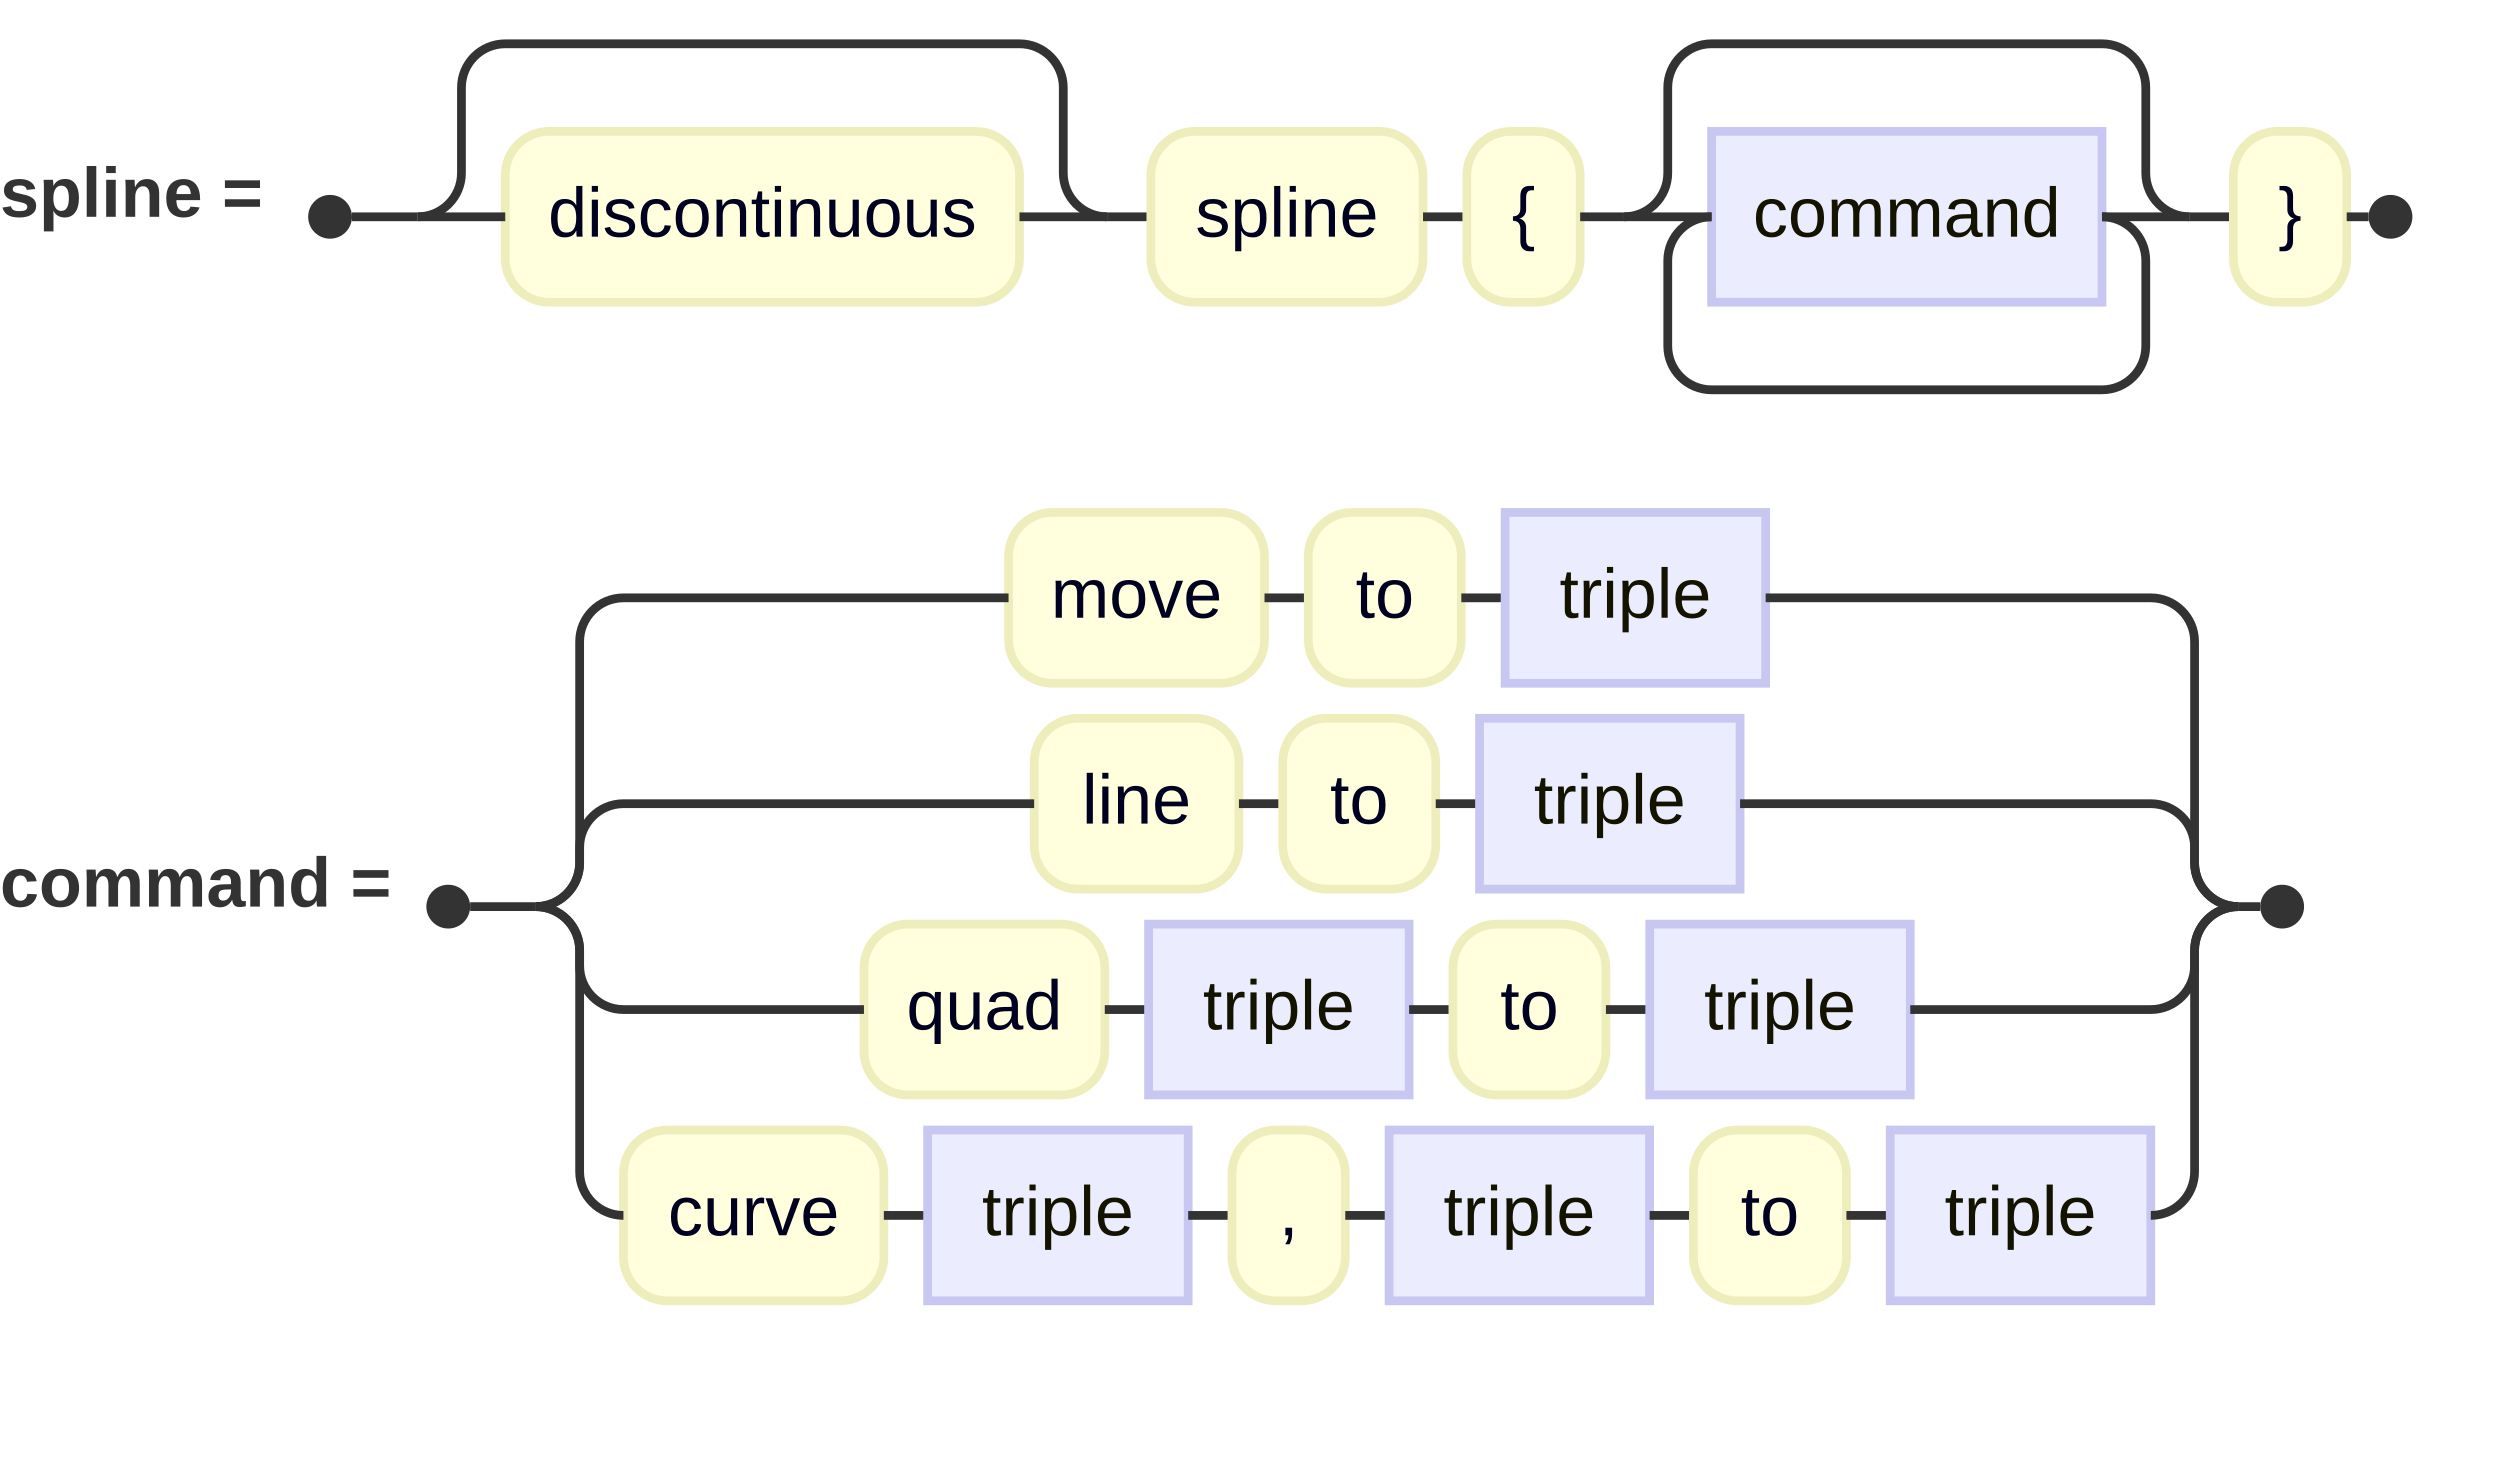
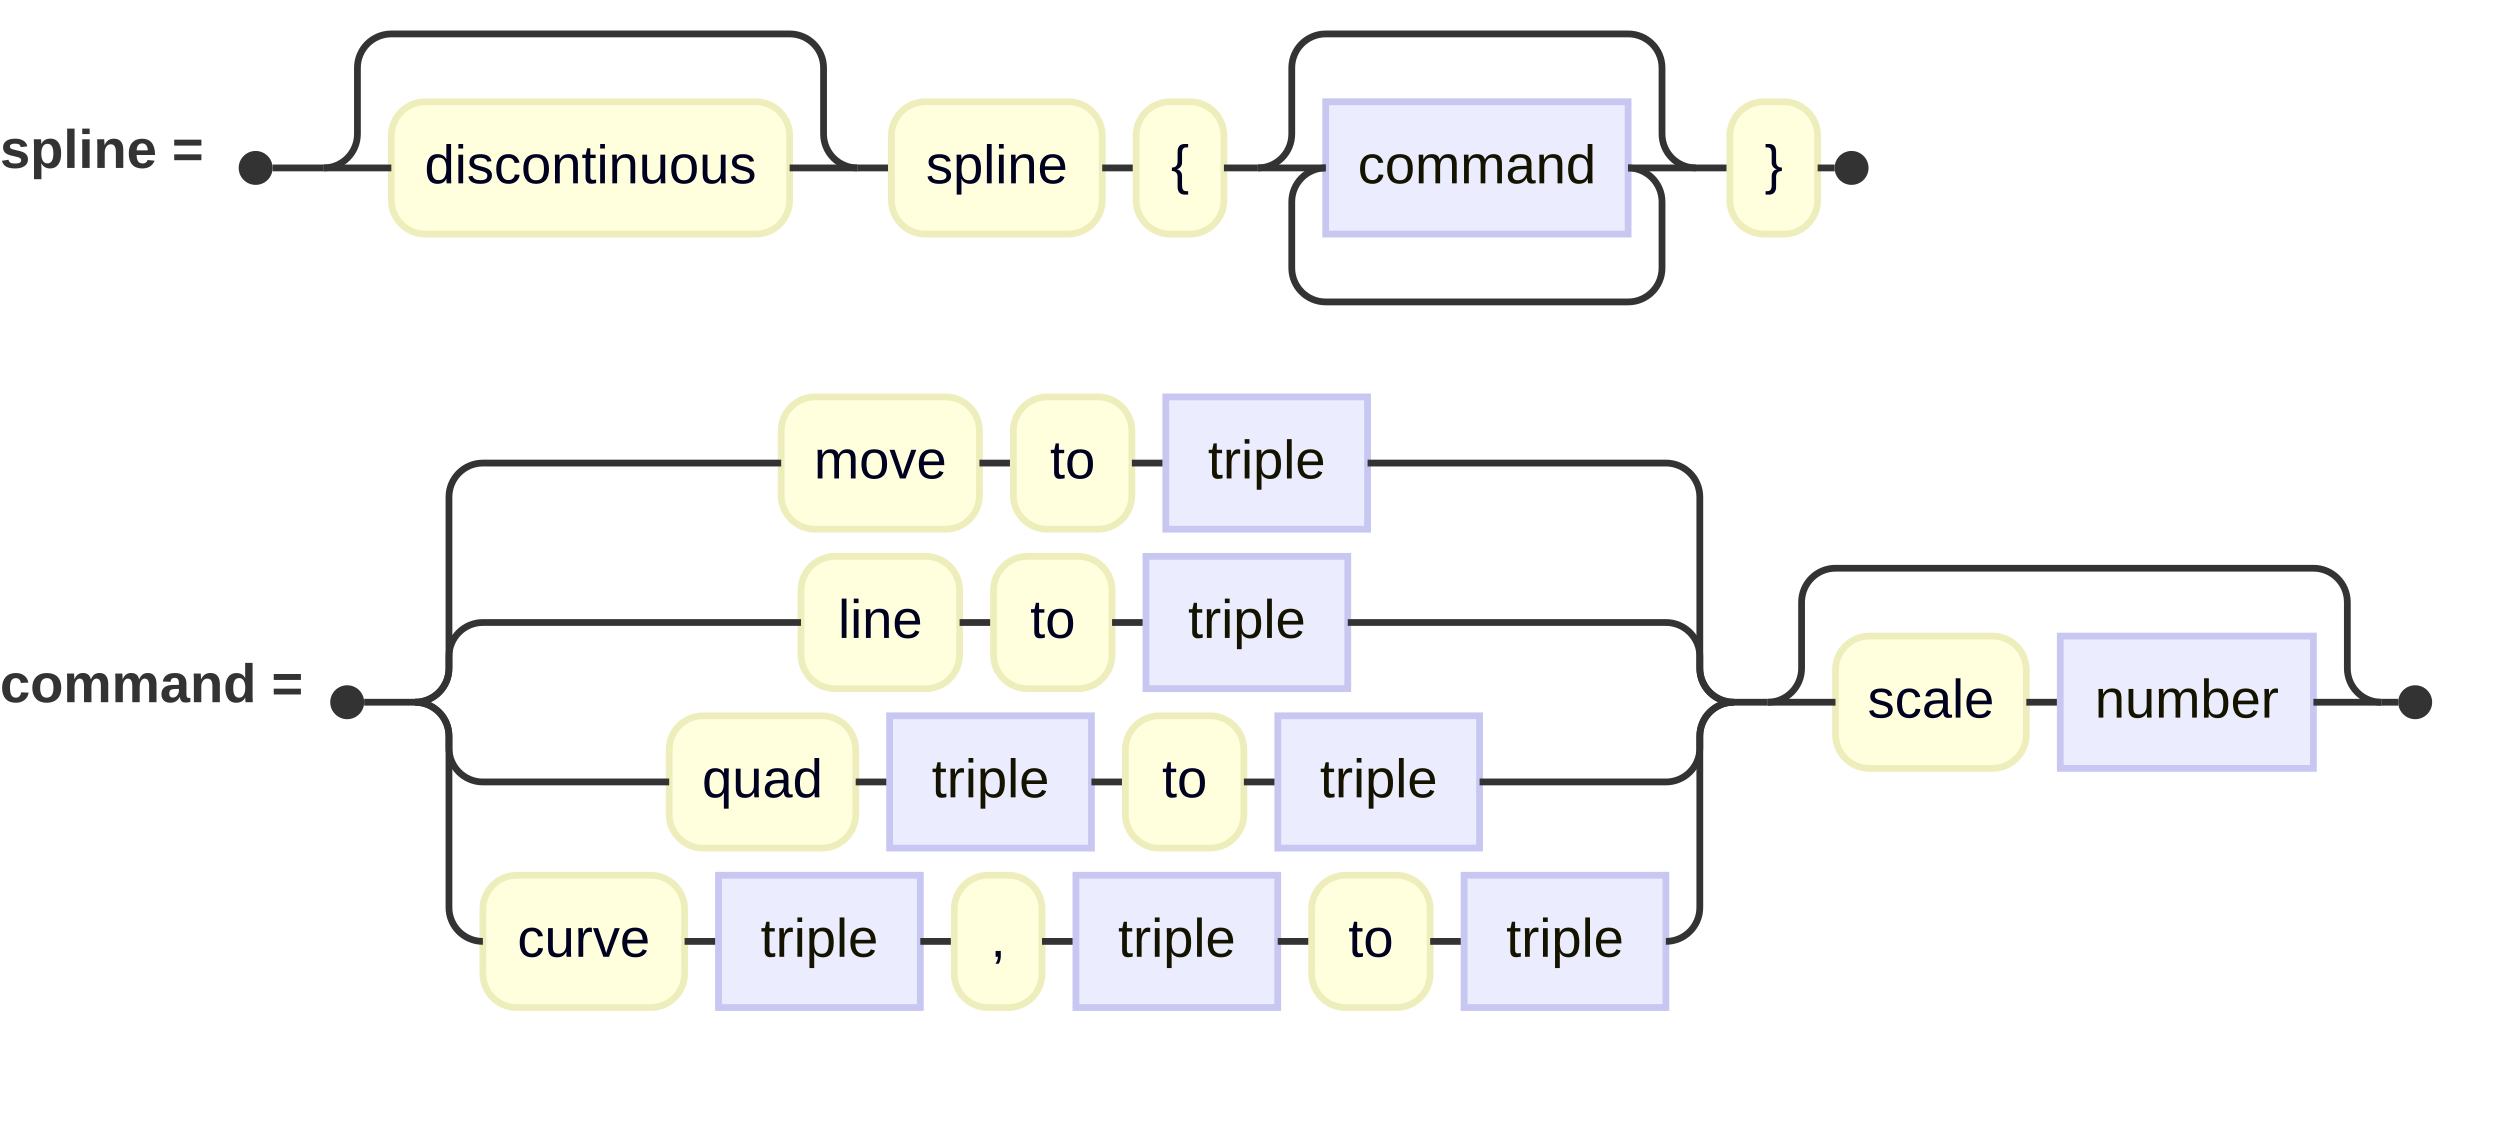
- <svg xmlns="http://www.w3.org/2000/svg" id="my-svg" width="100%" class="railroad-diagram" style="max-width: 570.797px; background-color: transparent;" viewBox="0 0 570.797 335" role="graphics-document document" aria-roledescription="railroadEbnf">
+ <svg xmlns="http://www.w3.org/2000/svg" id="my-svg" width="100%" class="railroad-diagram" style="max-width: 736.938px; background-color: transparent;" viewBox="0 0 736.938 335" role="graphics-document document" aria-roledescription="railroadEbnf">
  <style>#my-svg{font-family:"trebuchet ms",verdana,arial,sans-serif;font-size:16px;fill:#333;}@keyframes edge-animation-frame{from{stroke-dashoffset:0;}}@keyframes dash{to{stroke-dashoffset:0;}}#my-svg .edge-animation-slow{stroke-dasharray:9,5!important;stroke-dashoffset:900;animation:dash 50s linear infinite;stroke-linecap:round;}#my-svg .edge-animation-fast{stroke-dasharray:9,5!important;stroke-dashoffset:900;animation:dash 20s linear infinite;stroke-linecap:round;}#my-svg .error-icon{fill:#552222;}#my-svg .error-text{fill:#552222;stroke:#552222;}#my-svg .edge-thickness-normal{stroke-width:1px;}#my-svg .edge-thickness-thick{stroke-width:3.5px;}#my-svg .edge-pattern-solid{stroke-dasharray:0;}#my-svg .edge-thickness-invisible{stroke-width:0;fill:none;}#my-svg .edge-pattern-dashed{stroke-dasharray:3;}#my-svg .edge-pattern-dotted{stroke-dasharray:2;}#my-svg .marker{fill:#333333;stroke:#333333;}#my-svg .marker.cross{stroke:#333333;}#my-svg svg{font-family:"trebuchet ms",verdana,arial,sans-serif;font-size:16px;}#my-svg p{margin:0;}#my-svg .railroad-diagram{font-family:"trebuchet ms",verdana,arial,sans-serif;font-size:16px;}#my-svg .railroad-terminal rect{fill:#ffffde;stroke:hsl(60, 60%, 83.529%);stroke-width:2px;}#my-svg .railroad-terminal text{fill:#000021;font-family:"trebuchet ms",verdana,arial,sans-serif;font-size:16px;text-anchor:middle;dominant-baseline:middle;}#my-svg .railroad-nonterminal rect{fill:#ECECFF;stroke:hsl(240, 60%, 86.275%);stroke-width:2px;}#my-svg .railroad-nonterminal text{fill:#131300;font-family:"trebuchet ms",verdana,arial,sans-serif;font-size:16px;text-anchor:middle;dominant-baseline:middle;}#my-svg .railroad-line{stroke:#333333;stroke-width:2px;fill:none;}#my-svg .railroad-start circle,#my-svg .railroad-end circle{fill:#333333;}#my-svg .railroad-comment ellipse{fill:rgba(232,232,232, 0.8);stroke:hsl(80, 60%, 86.275%);stroke-width:2px;}#my-svg .railroad-comment text{fill:rgb(6.333, 0, 19);font-style:italic;font-family:"trebuchet ms",verdana,arial,sans-serif;font-size:16px;text-anchor:middle;dominant-baseline:middle;}#my-svg .railroad-special rect{fill:hsl(80, 100%, 96.275%);stroke:hsl(80, 60%, 86.275%);stroke-width:2px;stroke-dasharray:5,3;}#my-svg .railroad-special text{fill:#131300;font-family:"trebuchet ms",verdana,arial,sans-serif;font-size:16px;text-anchor:middle;dominant-baseline:middle;}#my-svg .railroad-rule-name{font-weight:bold;fill:#333;font-family:"trebuchet ms",verdana,arial,sans-serif;font-size:16px;}#my-svg .node .neo-node{stroke:#9370DB;}#my-svg [data-look="neo"].node rect,#my-svg [data-look="neo"].cluster rect,#my-svg [data-look="neo"].node polygon{stroke:#9370DB;filter:drop-shadow(1px 2px 2px rgba(185, 185, 185, 1));}#my-svg [data-look="neo"].swimlane.cluster rect{filter:none;}#my-svg [data-look="neo"].node path{stroke:#9370DB;stroke-width:1px;}#my-svg [data-look="neo"].node .outer-path{filter:drop-shadow(1px 2px 2px rgba(185, 185, 185, 1));}#my-svg [data-look="neo"].node .neo-line path{stroke:#9370DB;filter:none;}#my-svg [data-look="neo"].node circle{stroke:#9370DB;filter:drop-shadow(1px 2px 2px rgba(185, 185, 185, 1));}#my-svg [data-look="neo"].node circle .state-start{fill:#000000;}#my-svg [data-look="neo"].icon-shape .icon{fill:#9370DB;filter:drop-shadow(1px 2px 2px rgba(185, 185, 185, 1));}#my-svg [data-look="neo"].icon-shape .icon-neo path{stroke:#9370DB;filter:drop-shadow(1px 2px 2px rgba(185, 185, 185, 1));}#my-svg :root{--mermaid-font-family:"trebuchet ms",verdana,arial,sans-serif;}</style>
  <g />
  <g class="railroad-rule" transform="translate(0, 10)">
    <g transform="translate(95.35938, 0)">
      <g class="railroad-sequence">
        <g class="railroad-optional" transform="translate(0, 0)">
          <g class="railroad-terminal" transform="translate(20, 20)">
            <rect x="0" y="0" width="117.406" height="39" rx="10" ry="10" />
            <text x="58.703" y="19.5">discontinuous</text>
          </g>
          <path class="railroad-line" d="M 0 39.5 L 20 39.5" />
          <path class="railroad-line" d="M 137.406 39.5 L 157.406 39.5" />
          <path class="railroad-line" d="M 0 39.5 A 10 10 0 0 0 10 29.5 L 10 10 A 10 10 0 0 1 20 0 L 137.406 0 A 10 10 0 0 1 147.406 10 L 147.406 29.5 A 10 10 0 0 0 157.406 39.5" />
        </g>
        <path class="railroad-line" d="M 157.406 39.5 L 167.406 39.5" />
        <g class="railroad-terminal" transform="translate(167.4062, 20)">
          <rect x="0" y="0" width="62.141" height="39" rx="10" ry="10" />
          <text x="31.07" y="19.5">spline</text>
        </g>
        <path class="railroad-line" d="M 229.547 39.5 L 239.547 39.5" />
        <g class="railroad-terminal" transform="translate(239.5469, 20)">
          <rect x="0" y="0" width="25.875" height="39" rx="10" ry="10" />
          <text x="12.938" y="19.5">{</text>
        </g>
        <path class="railroad-line" d="M 265.422 39.5 L 275.422 39.5" />
        <g class="railroad-repetition" transform="translate(275.4219, 0)">
          <g class="railroad-nonterminal" transform="translate(20, 20)">
            <rect x="0" y="0" width="89.141" height="39" />
            <text x="44.57" y="19.5">command</text>
          </g>
          <path class="railroad-line" d="M 0 39.5 L 20 39.5" />
          <path class="railroad-line" d="M 109.141 39.5 L 129.141 39.5" />
          <path class="railroad-line" d="M 109.141 39.5 A 10 10 0 0 1 119.141 49.5 L 119.141 69 A 10 10 0 0 1 109.141 79 L 20 79 A 10 10 0 0 1 10 69 L 10 49.5 A 10 10 0 0 1 20 39.5" />
          <path class="railroad-line" d="M 0 39.5 A 10 10 0 0 0 10 29.5 L 10 10 A 10 10 0 0 1 20 0 L 109.141 0 A 10 10 0 0 1 119.141 10 L 119.141 29.5 A 10 10 0 0 0 129.141 39.5" />
        </g>
        <path class="railroad-line" d="M 404.562 39.5 L 414.562 39.5" />
        <g class="railroad-terminal" transform="translate(414.5625, 20)">
          <rect x="0" y="0" width="25.875" height="39" rx="10" ry="10" />
          <text x="12.938" y="19.5">}</text>
        </g>
      </g>
    </g>
    <g class="railroad-rule-name-group">
      <text class="railroad-rule-name" x="0" y="39.5">spline =</text>
    </g>
    <g class="railroad-start">
      <circle cx="75.359" cy="39.5" r="5" />
    </g>
    <g class="railroad-end">
      <circle cx="545.797" cy="39.5" r="5" />
    </g>
    <path class="railroad-line" d="M 80.359 39.5 L 95.359 39.5" />
    <path class="railroad-line" d="M 535.797 39.5 L 540.797 39.5" />
  </g>
  <g class="railroad-rule" transform="translate(0, 117)">
    <g transform="translate(122.3438, 0)">
-       <g class="railroad-choice">
-         <g class="railroad-sequence" transform="translate(107.9297, 0)">
-           <g class="railroad-terminal" transform="translate(0, 0)">
-             <rect x="0" y="0" width="58.438" height="39" rx="10" ry="10" />
-             <text x="29.219" y="19.5">move</text>
+       <g class="railroad-sequence">
+         <g class="railroad-choice" transform="translate(0, 0)">
+           <g class="railroad-sequence" transform="translate(107.9297, 0)">
+             <g class="railroad-terminal" transform="translate(0, 0)">
+               <rect x="0" y="0" width="58.438" height="39" rx="10" ry="10" />
+               <text x="29.219" y="19.5">move</text>
+             </g>
+             <path class="railroad-line" d="M 58.438 19.5 L 68.438 19.5" />
+             <g class="railroad-terminal" transform="translate(68.4375, 0)">
+               <rect x="0" y="0" width="34.938" height="39" rx="10" ry="10" />
+               <text x="17.469" y="19.5">to</text>
+             </g>
+             <path class="railroad-line" d="M 103.375 19.5 L 113.375 19.5" />
+             <g class="railroad-nonterminal" transform="translate(113.375, 0)">
+               <rect x="0" y="0" width="59.484" height="39" />
+               <text x="29.742" y="19.5">triple</text>
+             </g>
          </g>
-           <path class="railroad-line" d="M 58.438 19.5 L 68.438 19.5" />
-           <g class="railroad-terminal" transform="translate(68.4375, 0)">
-             <rect x="0" y="0" width="34.938" height="39" rx="10" ry="10" />
-             <text x="17.469" y="19.5">to</text>
+           <path class="railroad-line" d="M 0 90 A 10 10 0 0 0 10 80 L 10 29.5 A 10 10 0 0 1 20 19.5 L 107.93 19.5" />
+           <path class="railroad-line" d="M 280.789 19.5 L 368.719 19.5 A 10 10 0 0 1 378.719 29.5 L 378.719 80 A 10 10 0 0 0 388.719 90" />
+           <g class="railroad-sequence" transform="translate(113.7734, 47)">
+             <g class="railroad-terminal" transform="translate(0, 0)">
+               <rect x="0" y="0" width="46.75" height="39" rx="10" ry="10" />
+               <text x="23.375" y="19.5">line</text>
+             </g>
+             <path class="railroad-line" d="M 46.75 19.5 L 56.75 19.5" />
+             <g class="railroad-terminal" transform="translate(56.75, 0)">
+               <rect x="0" y="0" width="34.938" height="39" rx="10" ry="10" />
+               <text x="17.469" y="19.5">to</text>
+             </g>
+             <path class="railroad-line" d="M 91.688 19.5 L 101.688 19.5" />
+             <g class="railroad-nonterminal" transform="translate(101.6875, 0)">
+               <rect x="0" y="0" width="59.484" height="39" />
+               <text x="29.742" y="19.5">triple</text>
+             </g>
          </g>
-           <path class="railroad-line" d="M 103.375 19.5 L 113.375 19.5" />
-           <g class="railroad-nonterminal" transform="translate(113.375, 0)">
-             <rect x="0" y="0" width="59.484" height="39" />
-             <text x="29.742" y="19.5">triple</text>
+           <path class="railroad-line" d="M 0 90 A 10 10 0 0 0 10 80 L 10 76.5 A 10 10 0 0 1 20 66.5 L 113.773 66.5" />
+           <path class="railroad-line" d="M 274.945 66.5 L 368.719 66.5 A 10 10 0 0 1 378.719 76.5 L 378.719 80 A 10 10 0 0 0 388.719 90" />
+           <g class="railroad-sequence" transform="translate(74.91406, 94)">
+             <g class="railroad-terminal" transform="translate(0, 0)">
+               <rect x="0" y="0" width="54.984" height="39" rx="10" ry="10" />
+               <text x="27.492" y="19.5">quad</text>
+             </g>
+             <path class="railroad-line" d="M 54.984 19.5 L 64.984 19.5" />
+             <g class="railroad-nonterminal" transform="translate(64.98438, 0)">
+               <rect x="0" y="0" width="59.484" height="39" />
+               <text x="29.742" y="19.5">triple</text>
+             </g>
+             <path class="railroad-line" d="M 124.469 19.5 L 134.469 19.5" />
+             <g class="railroad-terminal" transform="translate(134.4688, 0)">
+               <rect x="0" y="0" width="34.938" height="39" rx="10" ry="10" />
+               <text x="17.469" y="19.5">to</text>
+             </g>
+             <path class="railroad-line" d="M 169.406 19.5 L 179.406 19.5" />
+             <g class="railroad-nonterminal" transform="translate(179.4062, 0)">
+               <rect x="0" y="0" width="59.484" height="39" />
+               <text x="29.742" y="19.5">triple</text>
+             </g>
          </g>
+           <path class="railroad-line" d="M 0 90 A 10 10 0 0 1 10 100 L 10 103.5 A 10 10 0 0 0 20 113.5 L 74.914 113.5" />
+           <path class="railroad-line" d="M 313.805 113.5 L 368.719 113.5 A 10 10 0 0 0 378.719 103.5 L 378.719 100 A 10 10 0 0 1 388.719 90" />
+           <g class="railroad-sequence" transform="translate(20, 141)">
+             <g class="railroad-terminal" transform="translate(0, 0)">
+               <rect x="0" y="0" width="59.453" height="39" rx="10" ry="10" />
+               <text x="29.727" y="19.5">curve</text>
+             </g>
+             <path class="railroad-line" d="M 59.453 19.5 L 69.453 19.5" />
+             <g class="railroad-nonterminal" transform="translate(69.45312, 0)">
+               <rect x="0" y="0" width="59.484" height="39" />
+               <text x="29.742" y="19.5">triple</text>
+             </g>
+             <path class="railroad-line" d="M 128.938 19.5 L 138.938 19.5" />
+             <g class="railroad-terminal" transform="translate(138.9375, 0)">
+               <rect x="0" y="0" width="25.875" height="39" rx="10" ry="10" />
+               <text x="12.938" y="19.5">,</text>
+             </g>
+             <path class="railroad-line" d="M 164.812 19.5 L 174.812 19.5" />
+             <g class="railroad-nonterminal" transform="translate(174.8125, 0)">
+               <rect x="0" y="0" width="59.484" height="39" />
+               <text x="29.742" y="19.5">triple</text>
+             </g>
+             <path class="railroad-line" d="M 234.297 19.5 L 244.297 19.5" />
+             <g class="railroad-terminal" transform="translate(244.2969, 0)">
+               <rect x="0" y="0" width="34.938" height="39" rx="10" ry="10" />
+               <text x="17.469" y="19.5">to</text>
+             </g>
+             <path class="railroad-line" d="M 279.234 19.5 L 289.234 19.5" />
+             <g class="railroad-nonterminal" transform="translate(289.2344, 0)">
+               <rect x="0" y="0" width="59.484" height="39" />
+               <text x="29.742" y="19.5">triple</text>
+             </g>
+           </g>
+           <path class="railroad-line" d="M 0 90 A 10 10 0 0 1 10 100 L 10 150.5 A 10 10 0 0 0 20 160.5 L 20 160.5" />
+           <path class="railroad-line" d="M 368.719 160.5 L 368.719 160.5 A 10 10 0 0 0 378.719 150.5 L 378.719 100 A 10 10 0 0 1 388.719 90" />
        </g>
-         <path class="railroad-line" d="M 0 90 A 10 10 0 0 0 10 80 L 10 29.5 A 10 10 0 0 1 20 19.5 L 107.93 19.5" />
-         <path class="railroad-line" d="M 280.789 19.5 L 368.719 19.5 A 10 10 0 0 1 378.719 29.5 L 378.719 80 A 10 10 0 0 0 388.719 90" />
-         <g class="railroad-sequence" transform="translate(113.7734, 47)">
-           <g class="railroad-terminal" transform="translate(0, 0)">
-             <rect x="0" y="0" width="46.75" height="39" rx="10" ry="10" />
-             <text x="23.375" y="19.5">line</text>
+         <path class="railroad-line" d="M 388.719 90 L 398.719 90" />
+         <g class="railroad-optional" transform="translate(398.7188, 50.5)">
+           <g class="railroad-sequence" transform="translate(20, 20)">
+             <g class="railroad-terminal" transform="translate(0, 0)">
+               <rect x="0" y="0" width="56.25" height="39" rx="10" ry="10" />
+               <text x="28.125" y="19.5">scale</text>
+             </g>
+             <path class="railroad-line" d="M 56.25 19.5 L 66.25 19.5" />
+             <g class="railroad-nonterminal" transform="translate(66.25, 0)">
+               <rect x="0" y="0" width="74.625" height="39" />
+               <text x="37.312" y="19.5">number</text>
+             </g>
          </g>
-           <path class="railroad-line" d="M 46.75 19.5 L 56.75 19.5" />
-           <g class="railroad-terminal" transform="translate(56.75, 0)">
-             <rect x="0" y="0" width="34.938" height="39" rx="10" ry="10" />
-             <text x="17.469" y="19.5">to</text>
-           </g>
-           <path class="railroad-line" d="M 91.688 19.5 L 101.688 19.5" />
-           <g class="railroad-nonterminal" transform="translate(101.6875, 0)">
-             <rect x="0" y="0" width="59.484" height="39" />
-             <text x="29.742" y="19.5">triple</text>
-           </g>
+           <path class="railroad-line" d="M 0 39.5 L 20 39.5" />
+           <path class="railroad-line" d="M 160.875 39.5 L 180.875 39.5" />
+           <path class="railroad-line" d="M 0 39.5 A 10 10 0 0 0 10 29.5 L 10 10 A 10 10 0 0 1 20 0 L 160.875 0 A 10 10 0 0 1 170.875 10 L 170.875 29.5 A 10 10 0 0 0 180.875 39.5" />
        </g>
-         <path class="railroad-line" d="M 0 90 A 10 10 0 0 0 10 80 L 10 76.5 A 10 10 0 0 1 20 66.5 L 113.773 66.5" />
-         <path class="railroad-line" d="M 274.945 66.5 L 368.719 66.5 A 10 10 0 0 1 378.719 76.5 L 378.719 80 A 10 10 0 0 0 388.719 90" />
-         <g class="railroad-sequence" transform="translate(74.91406, 94)">
-           <g class="railroad-terminal" transform="translate(0, 0)">
-             <rect x="0" y="0" width="54.984" height="39" rx="10" ry="10" />
-             <text x="27.492" y="19.5">quad</text>
-           </g>
-           <path class="railroad-line" d="M 54.984 19.5 L 64.984 19.5" />
-           <g class="railroad-nonterminal" transform="translate(64.98438, 0)">
-             <rect x="0" y="0" width="59.484" height="39" />
-             <text x="29.742" y="19.5">triple</text>
-           </g>
-           <path class="railroad-line" d="M 124.469 19.5 L 134.469 19.5" />
-           <g class="railroad-terminal" transform="translate(134.4688, 0)">
-             <rect x="0" y="0" width="34.938" height="39" rx="10" ry="10" />
-             <text x="17.469" y="19.5">to</text>
-           </g>
-           <path class="railroad-line" d="M 169.406 19.5 L 179.406 19.5" />
-           <g class="railroad-nonterminal" transform="translate(179.4062, 0)">
-             <rect x="0" y="0" width="59.484" height="39" />
-             <text x="29.742" y="19.5">triple</text>
-           </g>
-         </g>
-         <path class="railroad-line" d="M 0 90 A 10 10 0 0 1 10 100 L 10 103.5 A 10 10 0 0 0 20 113.5 L 74.914 113.5" />
-         <path class="railroad-line" d="M 313.805 113.5 L 368.719 113.5 A 10 10 0 0 0 378.719 103.5 L 378.719 100 A 10 10 0 0 1 388.719 90" />
-         <g class="railroad-sequence" transform="translate(20, 141)">
-           <g class="railroad-terminal" transform="translate(0, 0)">
-             <rect x="0" y="0" width="59.453" height="39" rx="10" ry="10" />
-             <text x="29.727" y="19.5">curve</text>
-           </g>
-           <path class="railroad-line" d="M 59.453 19.5 L 69.453 19.5" />
-           <g class="railroad-nonterminal" transform="translate(69.45312, 0)">
-             <rect x="0" y="0" width="59.484" height="39" />
-             <text x="29.742" y="19.5">triple</text>
-           </g>
-           <path class="railroad-line" d="M 128.938 19.5 L 138.938 19.5" />
-           <g class="railroad-terminal" transform="translate(138.9375, 0)">
-             <rect x="0" y="0" width="25.875" height="39" rx="10" ry="10" />
-             <text x="12.938" y="19.5">,</text>
-           </g>
-           <path class="railroad-line" d="M 164.812 19.5 L 174.812 19.5" />
-           <g class="railroad-nonterminal" transform="translate(174.8125, 0)">
-             <rect x="0" y="0" width="59.484" height="39" />
-             <text x="29.742" y="19.5">triple</text>
-           </g>
-           <path class="railroad-line" d="M 234.297 19.5 L 244.297 19.5" />
-           <g class="railroad-terminal" transform="translate(244.2969, 0)">
-             <rect x="0" y="0" width="34.938" height="39" rx="10" ry="10" />
-             <text x="17.469" y="19.5">to</text>
-           </g>
-           <path class="railroad-line" d="M 279.234 19.5 L 289.234 19.5" />
-           <g class="railroad-nonterminal" transform="translate(289.2344, 0)">
-             <rect x="0" y="0" width="59.484" height="39" />
-             <text x="29.742" y="19.5">triple</text>
-           </g>
-         </g>
-         <path class="railroad-line" d="M 0 90 A 10 10 0 0 1 10 100 L 10 150.5 A 10 10 0 0 0 20 160.5 L 20 160.5" />
-         <path class="railroad-line" d="M 368.719 160.5 L 368.719 160.5 A 10 10 0 0 0 378.719 150.5 L 378.719 100 A 10 10 0 0 1 388.719 90" />
      </g>
    </g>
    <g class="railroad-rule-name-group">
      <text class="railroad-rule-name" x="0" y="90">command =</text>
    </g>
    <g class="railroad-start">
      <circle cx="102.344" cy="90" r="5" />
    </g>
    <g class="railroad-end">
-       <circle cx="521.062" cy="90" r="5" />
+       <circle cx="711.938" cy="90" r="5" />
    </g>
    <path class="railroad-line" d="M 107.344 90 L 122.344 90" />
-     <path class="railroad-line" d="M 511.062 90 L 516.062 90" />
+     <path class="railroad-line" d="M 701.938 90 L 706.938 90" />
  </g>
</svg>
